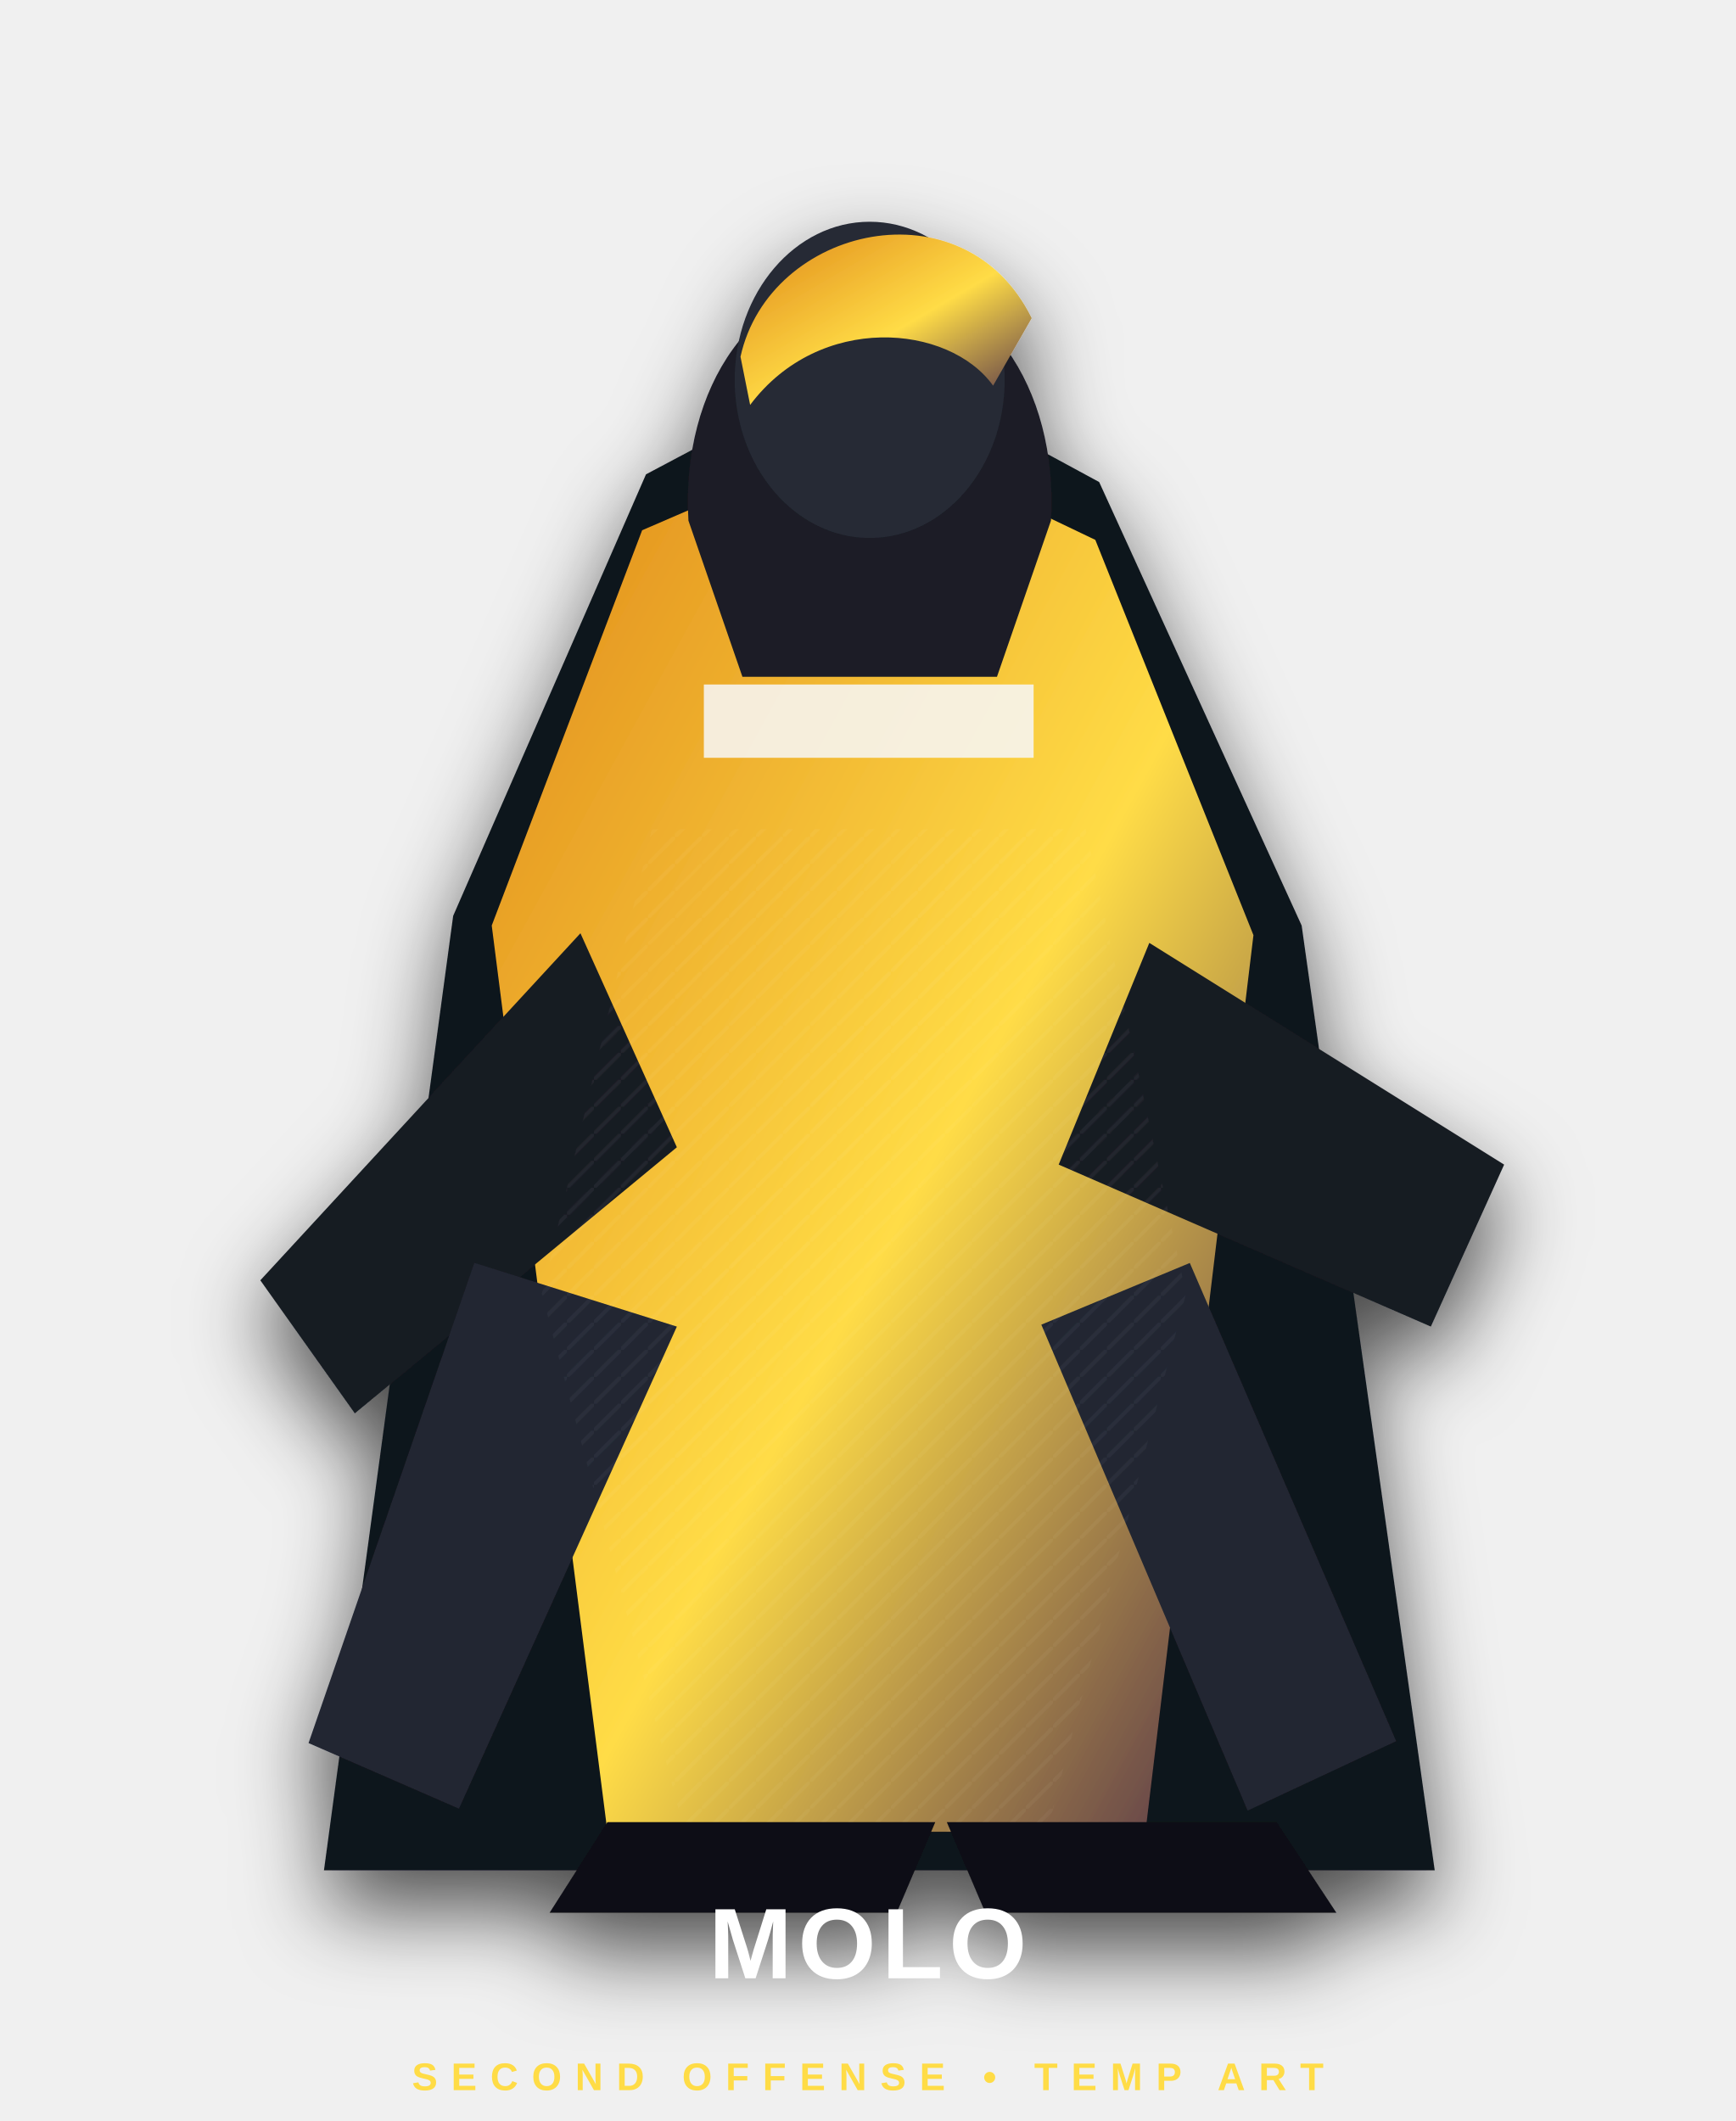
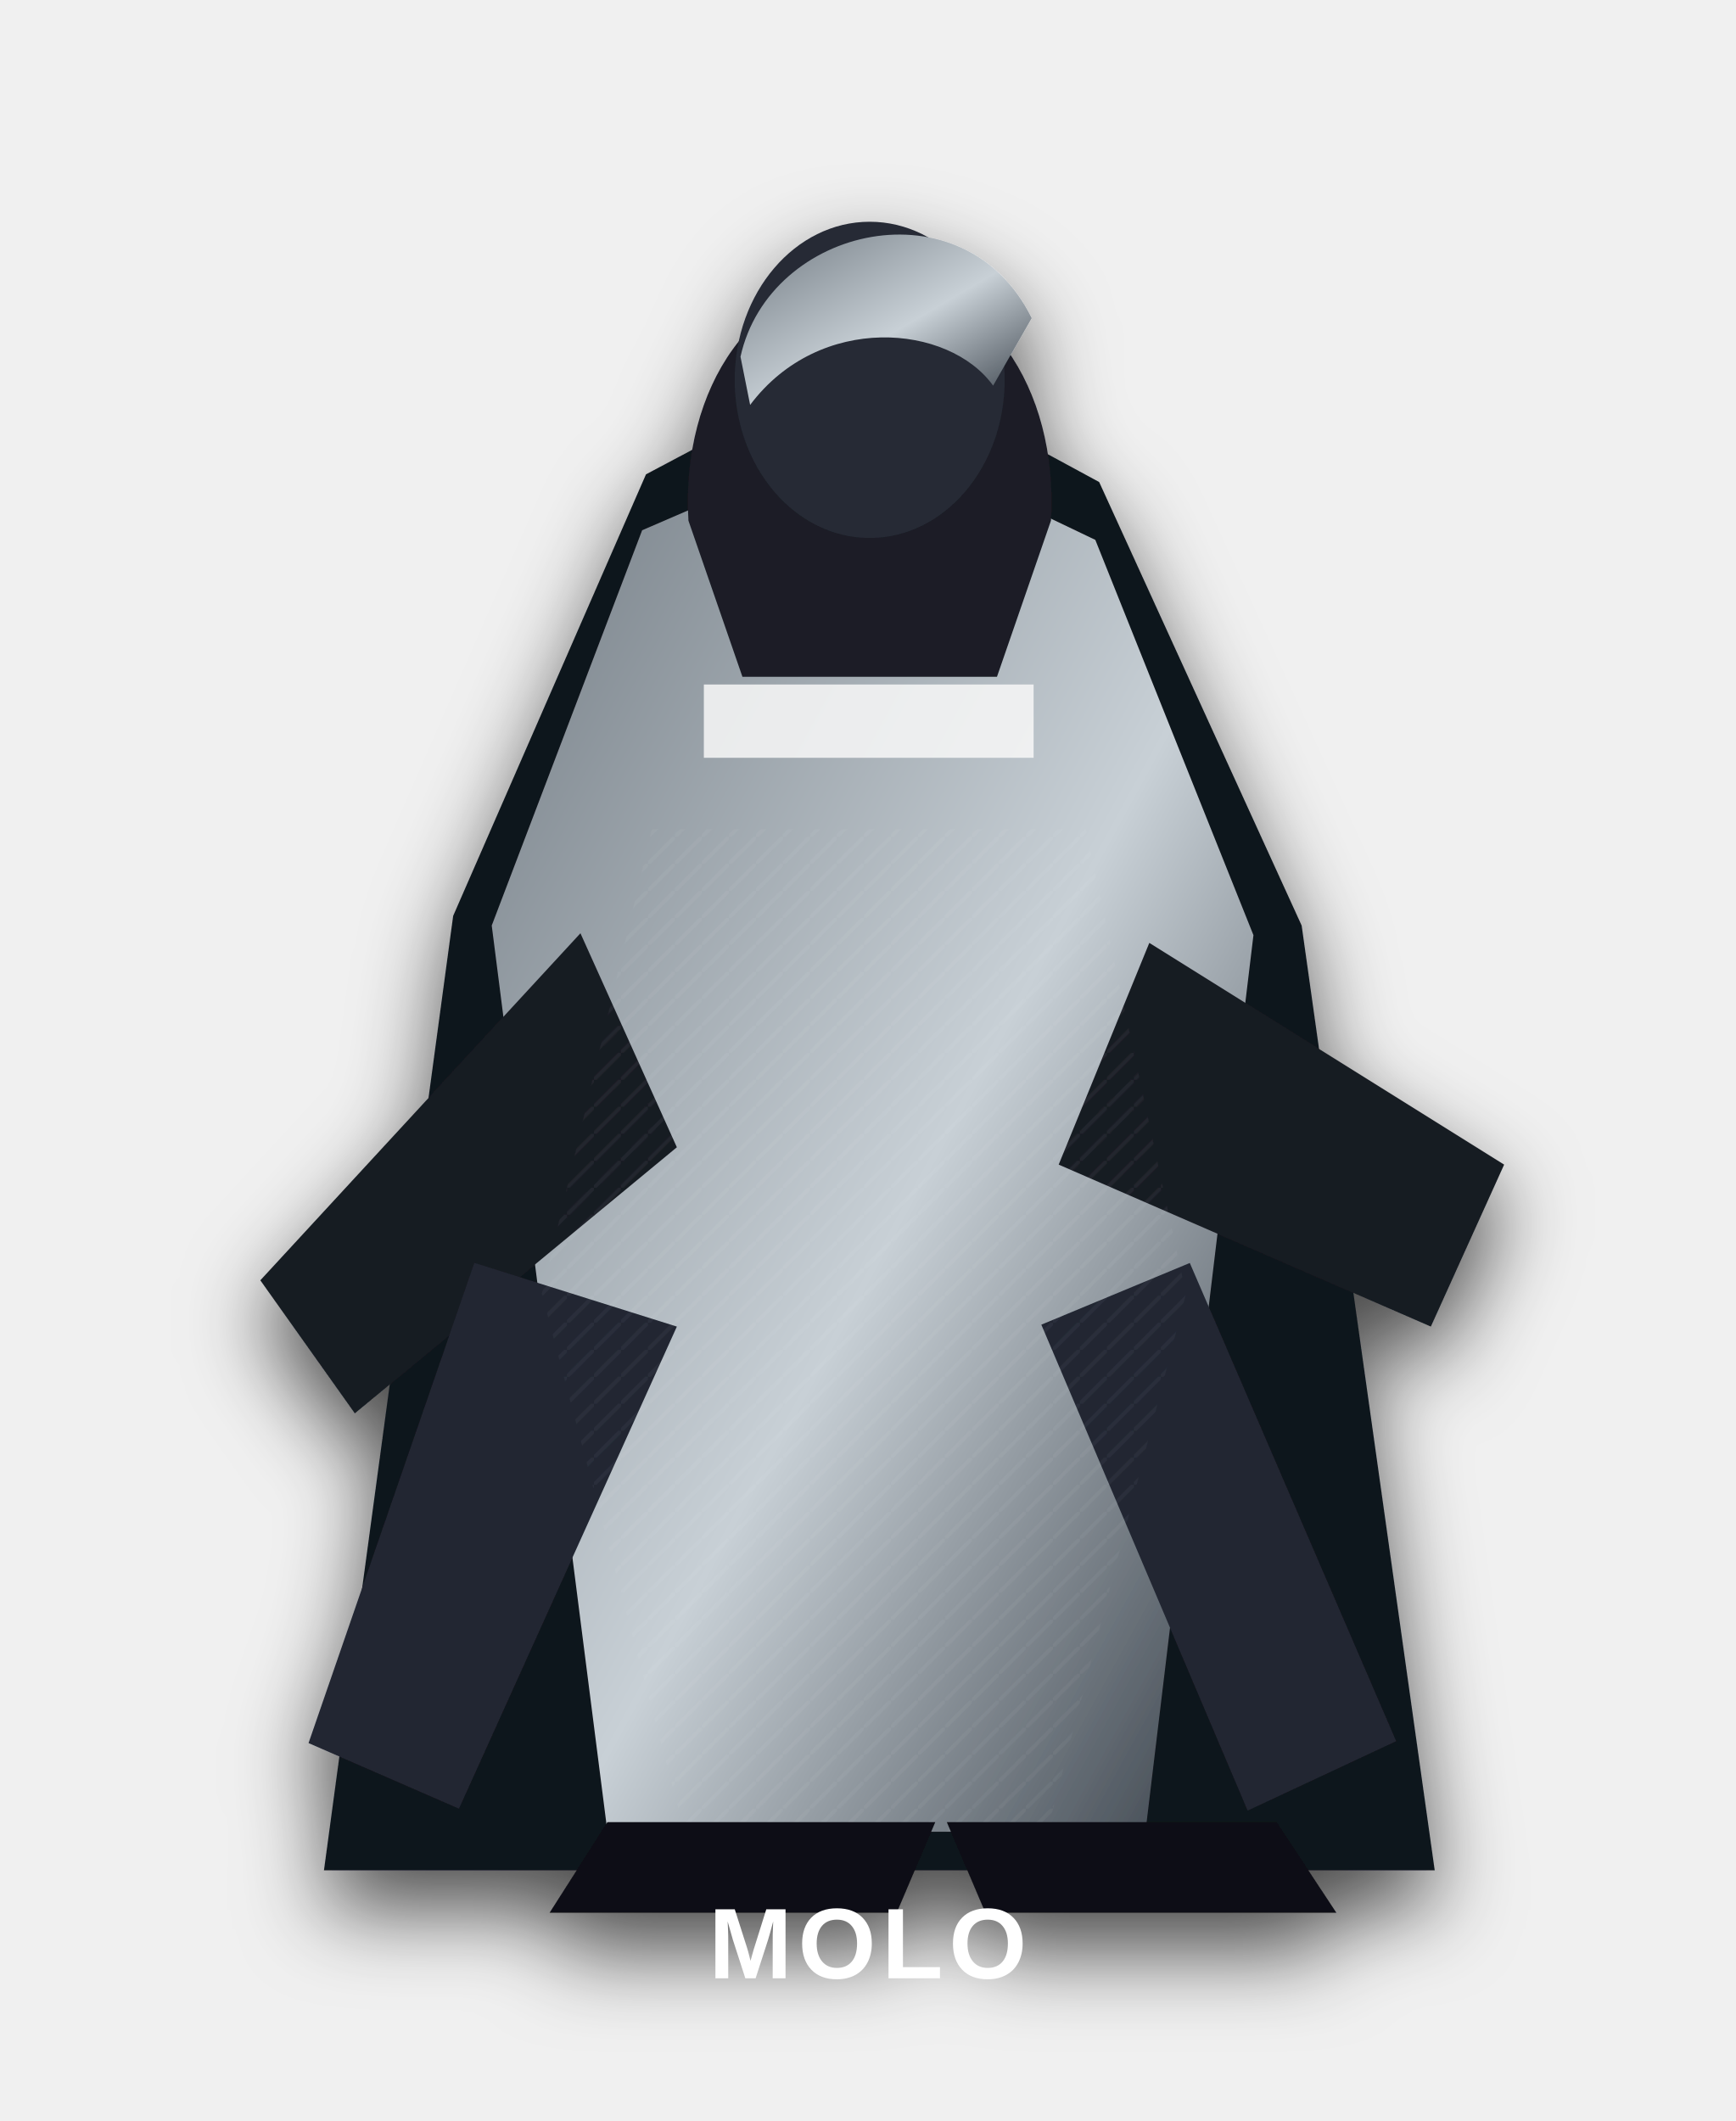
<svg xmlns="http://www.w3.org/2000/svg" viewBox="0 0 900 1100">
  <defs>
    <linearGradient id="g" x1="0" y1="0" x2="1" y2="1">
-       <stop stop-color="#df8718" />
-       <stop offset=".55" stop-color="#ffdc46" />
-       <stop offset="1" stop-color="#50304b" />
+       <stop stop-color="#727b83" />
+       <stop offset=".55" stop-color="#c8d0d6" />
+       <stop offset="1" stop-color="#363e47" />
    </linearGradient>
    <filter id="shadow" x="-30%" y="-30%" width="160%" height="160%">
      <feDropShadow dx="0" dy="20" stdDeviation="22" flood-color="#000" flood-opacity=".68" />
    </filter>
    <pattern id="scan" width="14" height="14" patternUnits="userSpaceOnUse">
      <path d="M0 14L14 0" stroke="#fff" stroke-opacity=".09" stroke-width="2" />
    </pattern>
  </defs>
  <g filter="url(#shadow)">
    <path d="M168 970L235 475 335 246 450 185 570 250 675 480 744 970Z" fill="#11141b" />
    <path d="M255 480L333 275 451 224 568 280 650 485 594 950H315Z" fill="url(#g)" />
    <path d="M357 270c-4-69 34-126 94-126s98 57 94 126l-28 81H385Z" fill="#1b1e26" />
    <ellipse cx="451" cy="197" rx="70" ry="82" fill="#262a35" />
    <path d="M384 185c15-68 116-91 151-20l-20 35c-23-32-90-38-126 10Z" fill="url(#g)" />
    <path d="M301 484L135 664 184 733 351 595Z" fill="#191c24" />
    <path d="M596 489L780 604 742 688 549 604Z" fill="#191c24" />
    <path d="M246 655L160 904 238 938 351 688Z" fill="#222733" />
    <path d="M617 655L724 903 647 939 540 687Z" fill="#222733" />
    <path d="M365 355h171v38H365z" fill="#f7f7f7" opacity=".86" />
    <path d="M338 430h225l52 241-72 279H355l-74-279Z" fill="url(#scan)" opacity=".42" />
    <path d="M315 945h170l-20 47H285zM491 945h171l31 47H511z" fill="#0b0d12" />
  </g>
  <text x="450" y="1026" text-anchor="middle" fill="#fff" font-family="Arial Black,Arial" font-size="52" font-weight="900" letter-spacing="3">MOLO</text>
-   <text x="450" y="1084" text-anchor="middle" fill="#ffdc46" font-family="Arial, sans-serif" font-size="20" font-weight="800" letter-spacing="7">SECOND OFFENSE • TEMP ART</text>
</svg>
